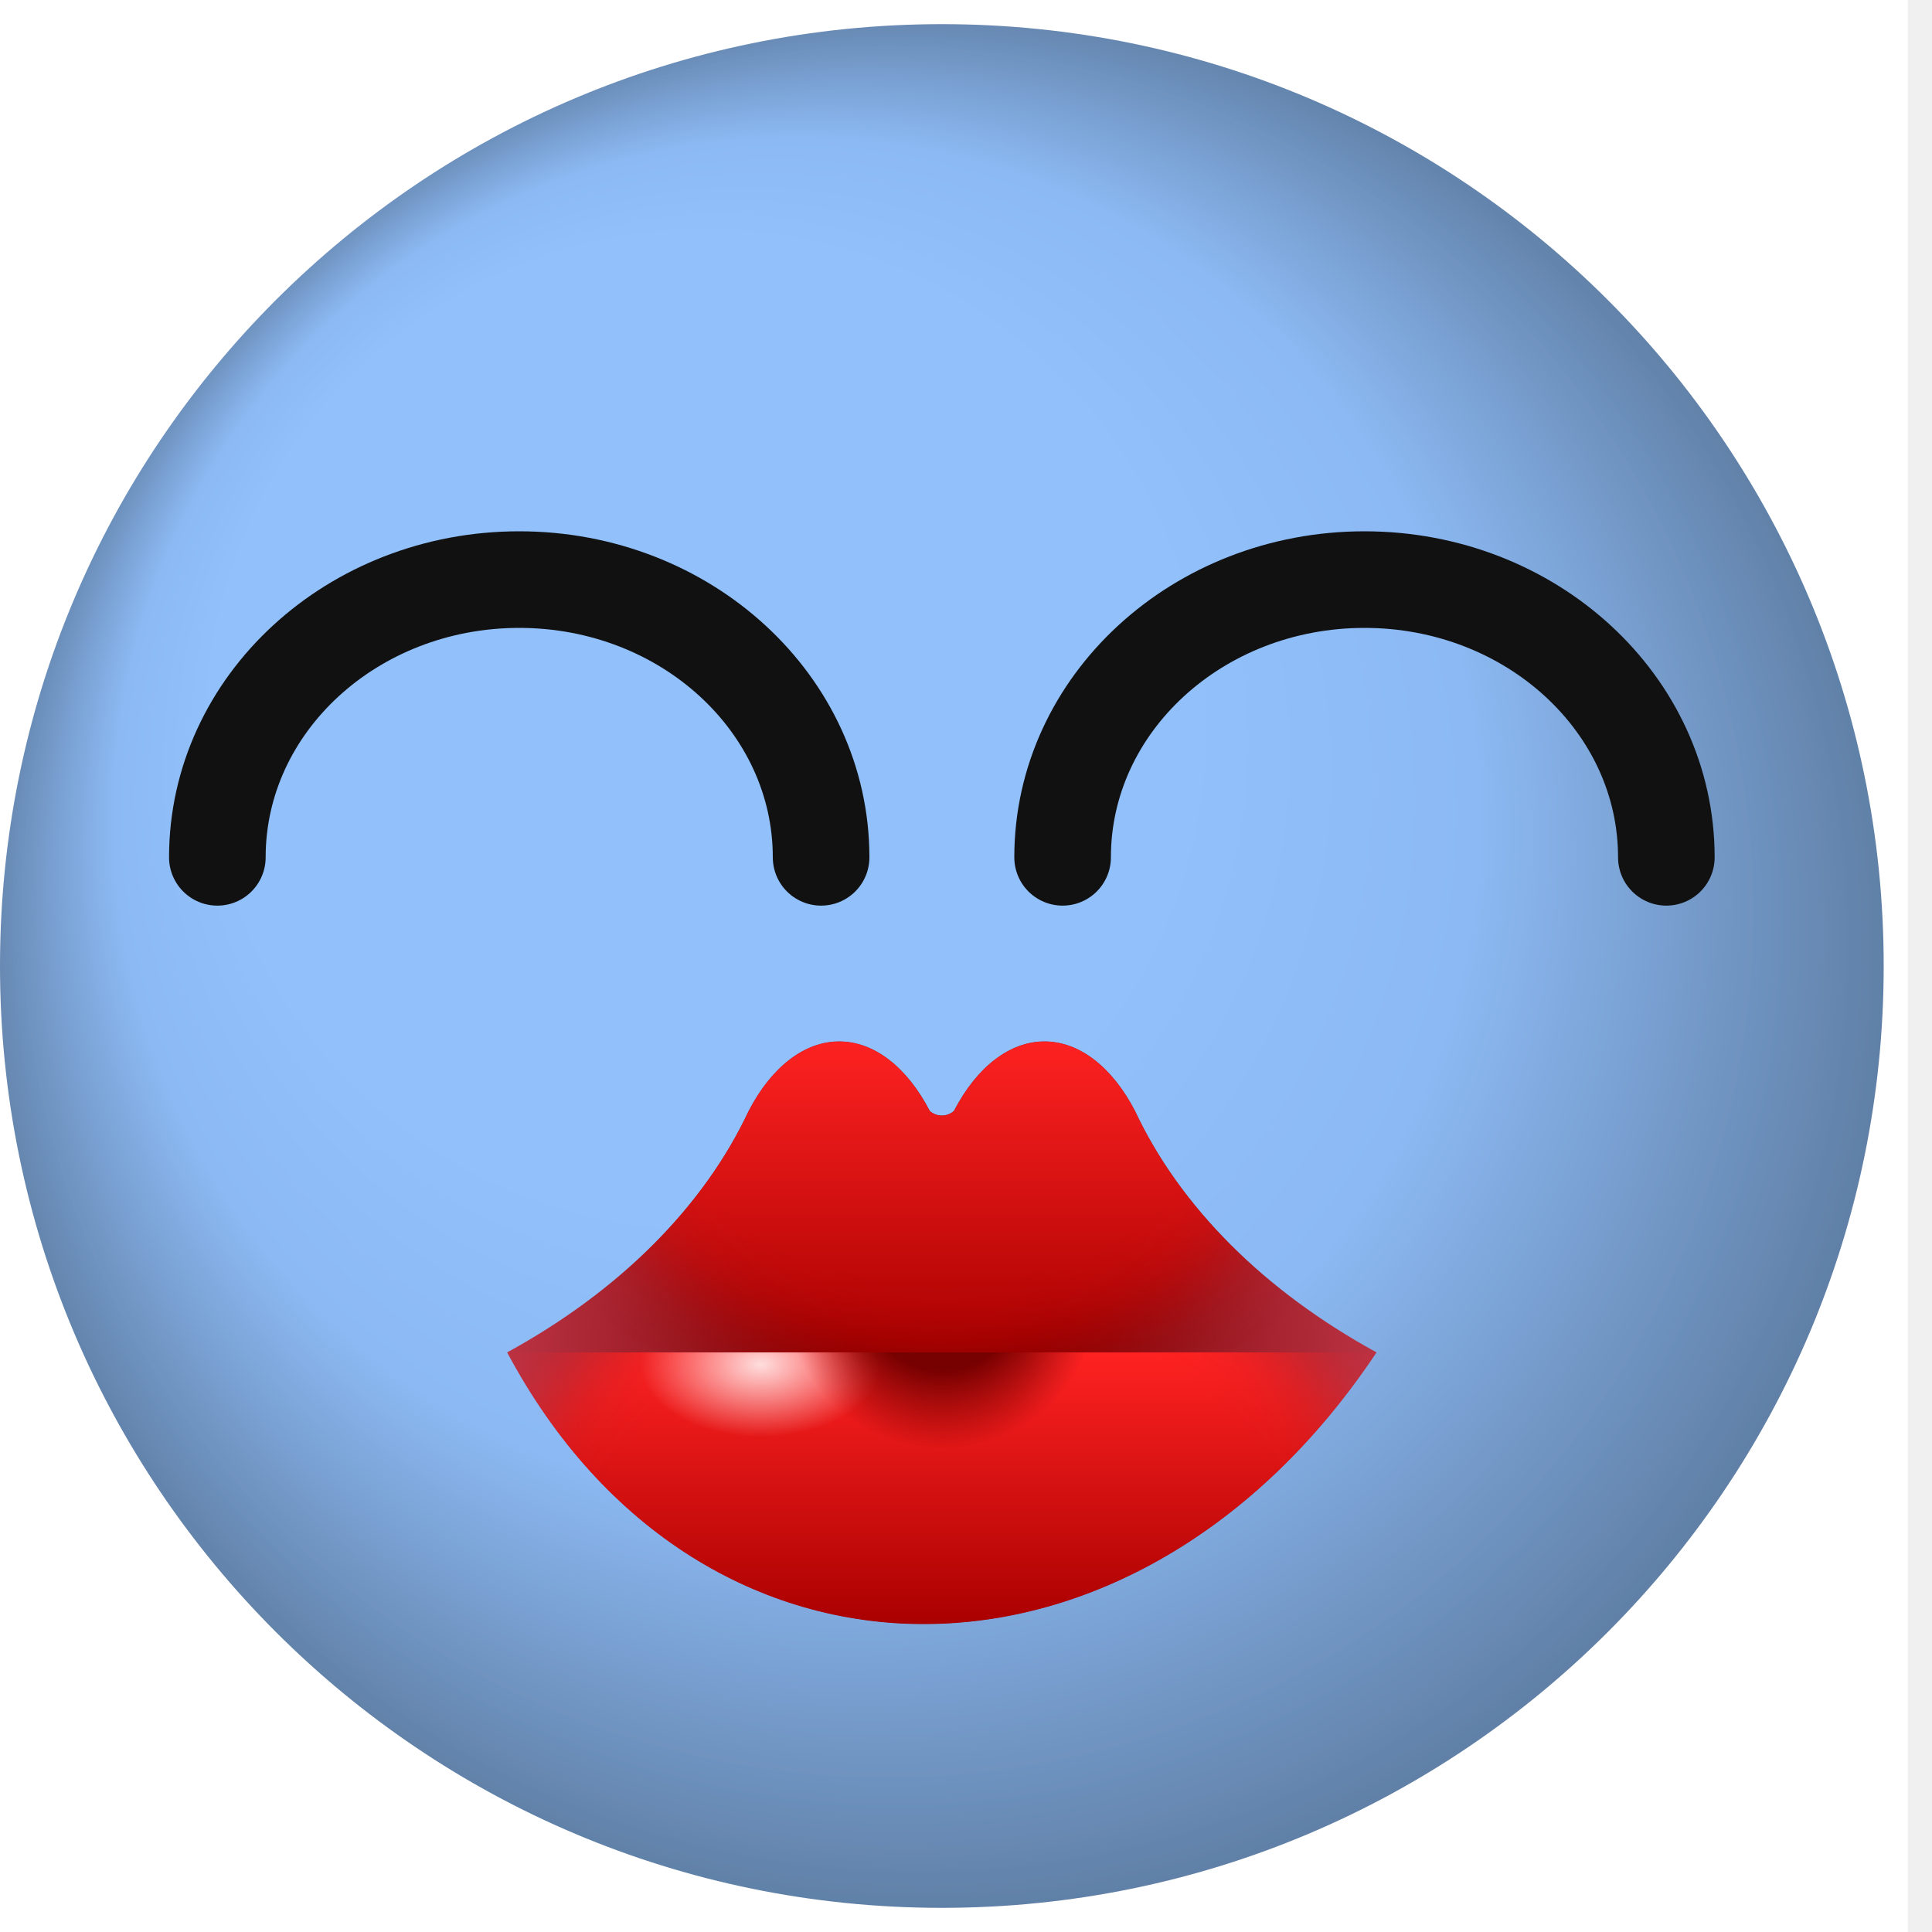
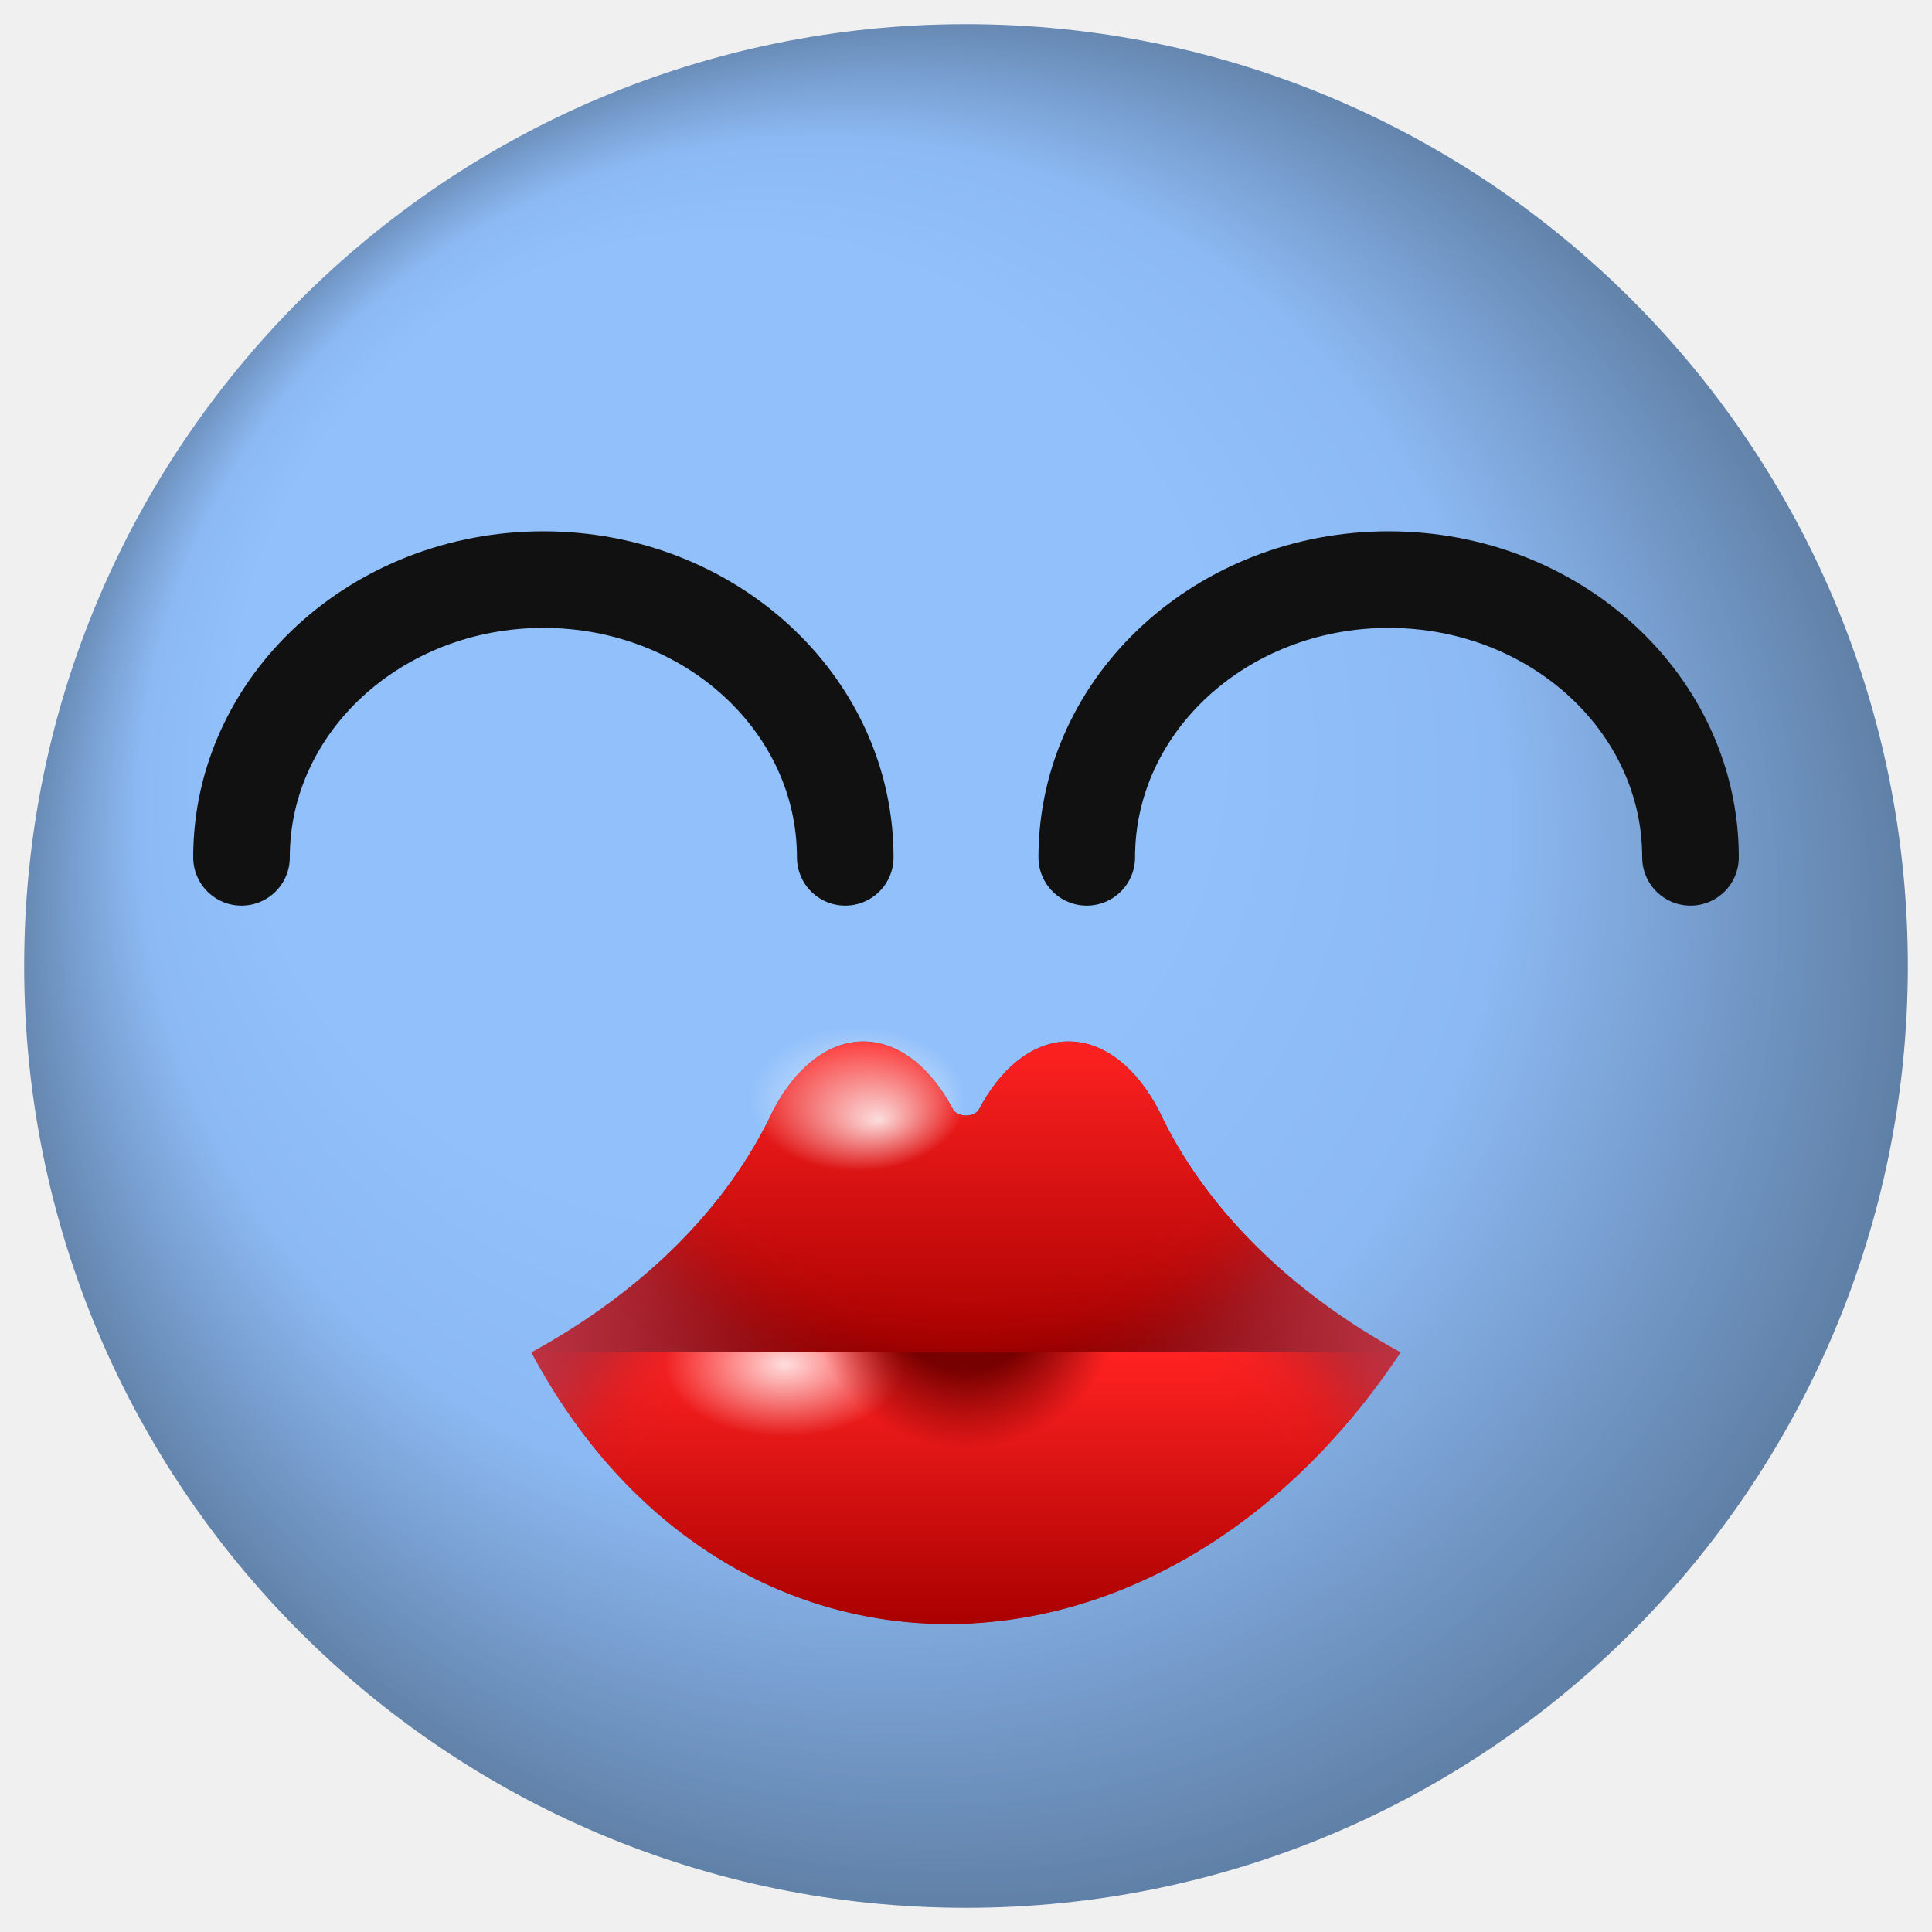
- <svg xmlns="http://www.w3.org/2000/svg" version="1.0" width="160" height="160" style="background-color:#000" transform="translate(-2 0)">
+ <svg xmlns="http://www.w3.org/2000/svg" version="1.0" width="160" height="160">
  <defs>
    <radialGradient id="BlueFace" cx="0.5" cy="0.5" r="0.5" fx="0.25" fy="0.25">
      <stop offset="50%" stop-color="#91c0fb" />
      <stop offset="70%" stop-color="#8cb9f3" />
      <stop offset="100%" stop-color="#5d7ca1" />
    </radialGradient>
    <filter id="spotlight">
      <feSpecularLighting result="spotlight" specularConstant="0.85" specularExponent="120" lighting-color="#FFF">
        <fePointLight x="50" y="40" z="240" />
      </feSpecularLighting>
      <feComposite in="SourceGraphic" in2="spotlight" operator="lighter" />
    </filter>
    <clipPath id="circle">
      <circle cx="80" cy="80" r="78" />
    </clipPath>"&gt;
    <filter id="Blur">
      <feGaussianBlur in="SourceGraphic" stdDeviation="3" />
    </filter>
    <clipPath id="lips">
      <path d="M 44 112 a 59 42 0 0 0 20 -20 a 10 17 0 0 1 15 0 a 1.5 1.5 0 0 0 2 0 a 10 17 0 0 1 15 0 a 59 42 0 0 0 20 20 c -20 30 -56 30 -72 0 z" />
    </clipPath>
    <linearGradient id="LipShade" x1="0" x2="0" y1="0" y2="1">
      <stop offset="0%" stop-color="#ff2222" />
      <stop offset="100%" stop-color="#aa0000" />
    </linearGradient>
    <radialGradient id="LipShadow" cx="0.5" cy="0.5" r="0.5">
      <stop offset="20%" stop-color="#770000" />
      <stop offset="100%" stop-color="#BB3344" />
    </radialGradient>
    <radialGradient id="MouthGradient" cx="0.5" cy="0" r="0.5">
      <stop offset="50%" stop-color="#000000" />
      <stop offset="100%" stop-color="#ffffff" />
    </radialGradient>
    <radialGradient id="ShineGradient" cx="0.5" cy="0.5" r="0.5">
      <stop offset="0%" stop-color="#ffffff" stop-opacity="0.85" />
      <stop offset="100%" stop-color="#ffffff" stop-opacity="0" />
    </radialGradient>
+     <radialGradient id="Shine2Gradient" cx="0.5" cy="0.5" r="0.5" fy="0.65" fx="0.6">
+       <stop offset="0%" stop-color="#ffffff" stop-opacity="0.85" />
+       <stop offset="100%" stop-color="#ffffff" stop-opacity="0" />
+     </radialGradient>
    <clipPath id="LowerLip">
      <rect width="80" height="30" x="40" y="112" />
    </clipPath>
    <mask id="LipMask">
      <rect width="160" height="160" x="0" y="0" fill="#000000" />
      <circle r="34" cx="80" cy="80" fill="#ffffff" filter="url(#Blur)" />
      <circle r="40" cx="80" cy="140" fill="#ffffff" clip-path="url(#LowerLip)" filter="url(#Blur)" />
      <rect width="26" height="26" x="67" y="107" fill="url(#MouthGradient)" clip-path="url(#LowerLip)" />
    </mask>
  </defs>
-   <rect width="160" height="160" fill="#fff" />
  <circle id="Face" r="80" cx="80" cy="80" fill="url(#BlueFace)" clip-path="url(#circle)" filter="url(#spotlight)" />
  <path d="M 20 71 a 25 23 0 0 1 50 0" stroke="#111" stroke-width="8" stroke-linecap="round" fill="none" />
  <path d="M 90 71 a 25 23 0 0 1 50 0" stroke="#111" stroke-width="8" stroke-linecap="round" fill="none" />
  <circle r="36" cx="80" cy="112" fill="url(#LipShadow)" clip-path="url(#lips)" />
  <rect width="80" height="26" x="40" y="86" fill="url(#LipShade)" clip-path="url(#lips)" mask="url(#LipMask)" />
-   <rect width="80" height="22.5" x="40" y="112" style="fill:url(#LipShade)" clip-path="url(#lips)" mask="url(#LipMask)" />
-   <ellipse cx="65" cy="113" rx="10" ry="6" style="fill:url(#ShineGradient)" mask="url(#LipMask)" clip-path="url(#LowerLip)" />
+   <rect width="80" height="22.5" x="40" y="112" fill="url(#LipShade)" clip-path="url(#lips)" mask="url(#LipMask)" />
+   <ellipse cx="65" cy="113" rx="10" ry="6" fill="url(#ShineGradient)" mask="url(#LipMask)" clip-path="url(#LowerLip)" />
+   <ellipse cx="71" cy="91" rx="9" ry="6" fill="url(#Shine2Gradient)" clip-path="url(#Lips)" />
</svg>
